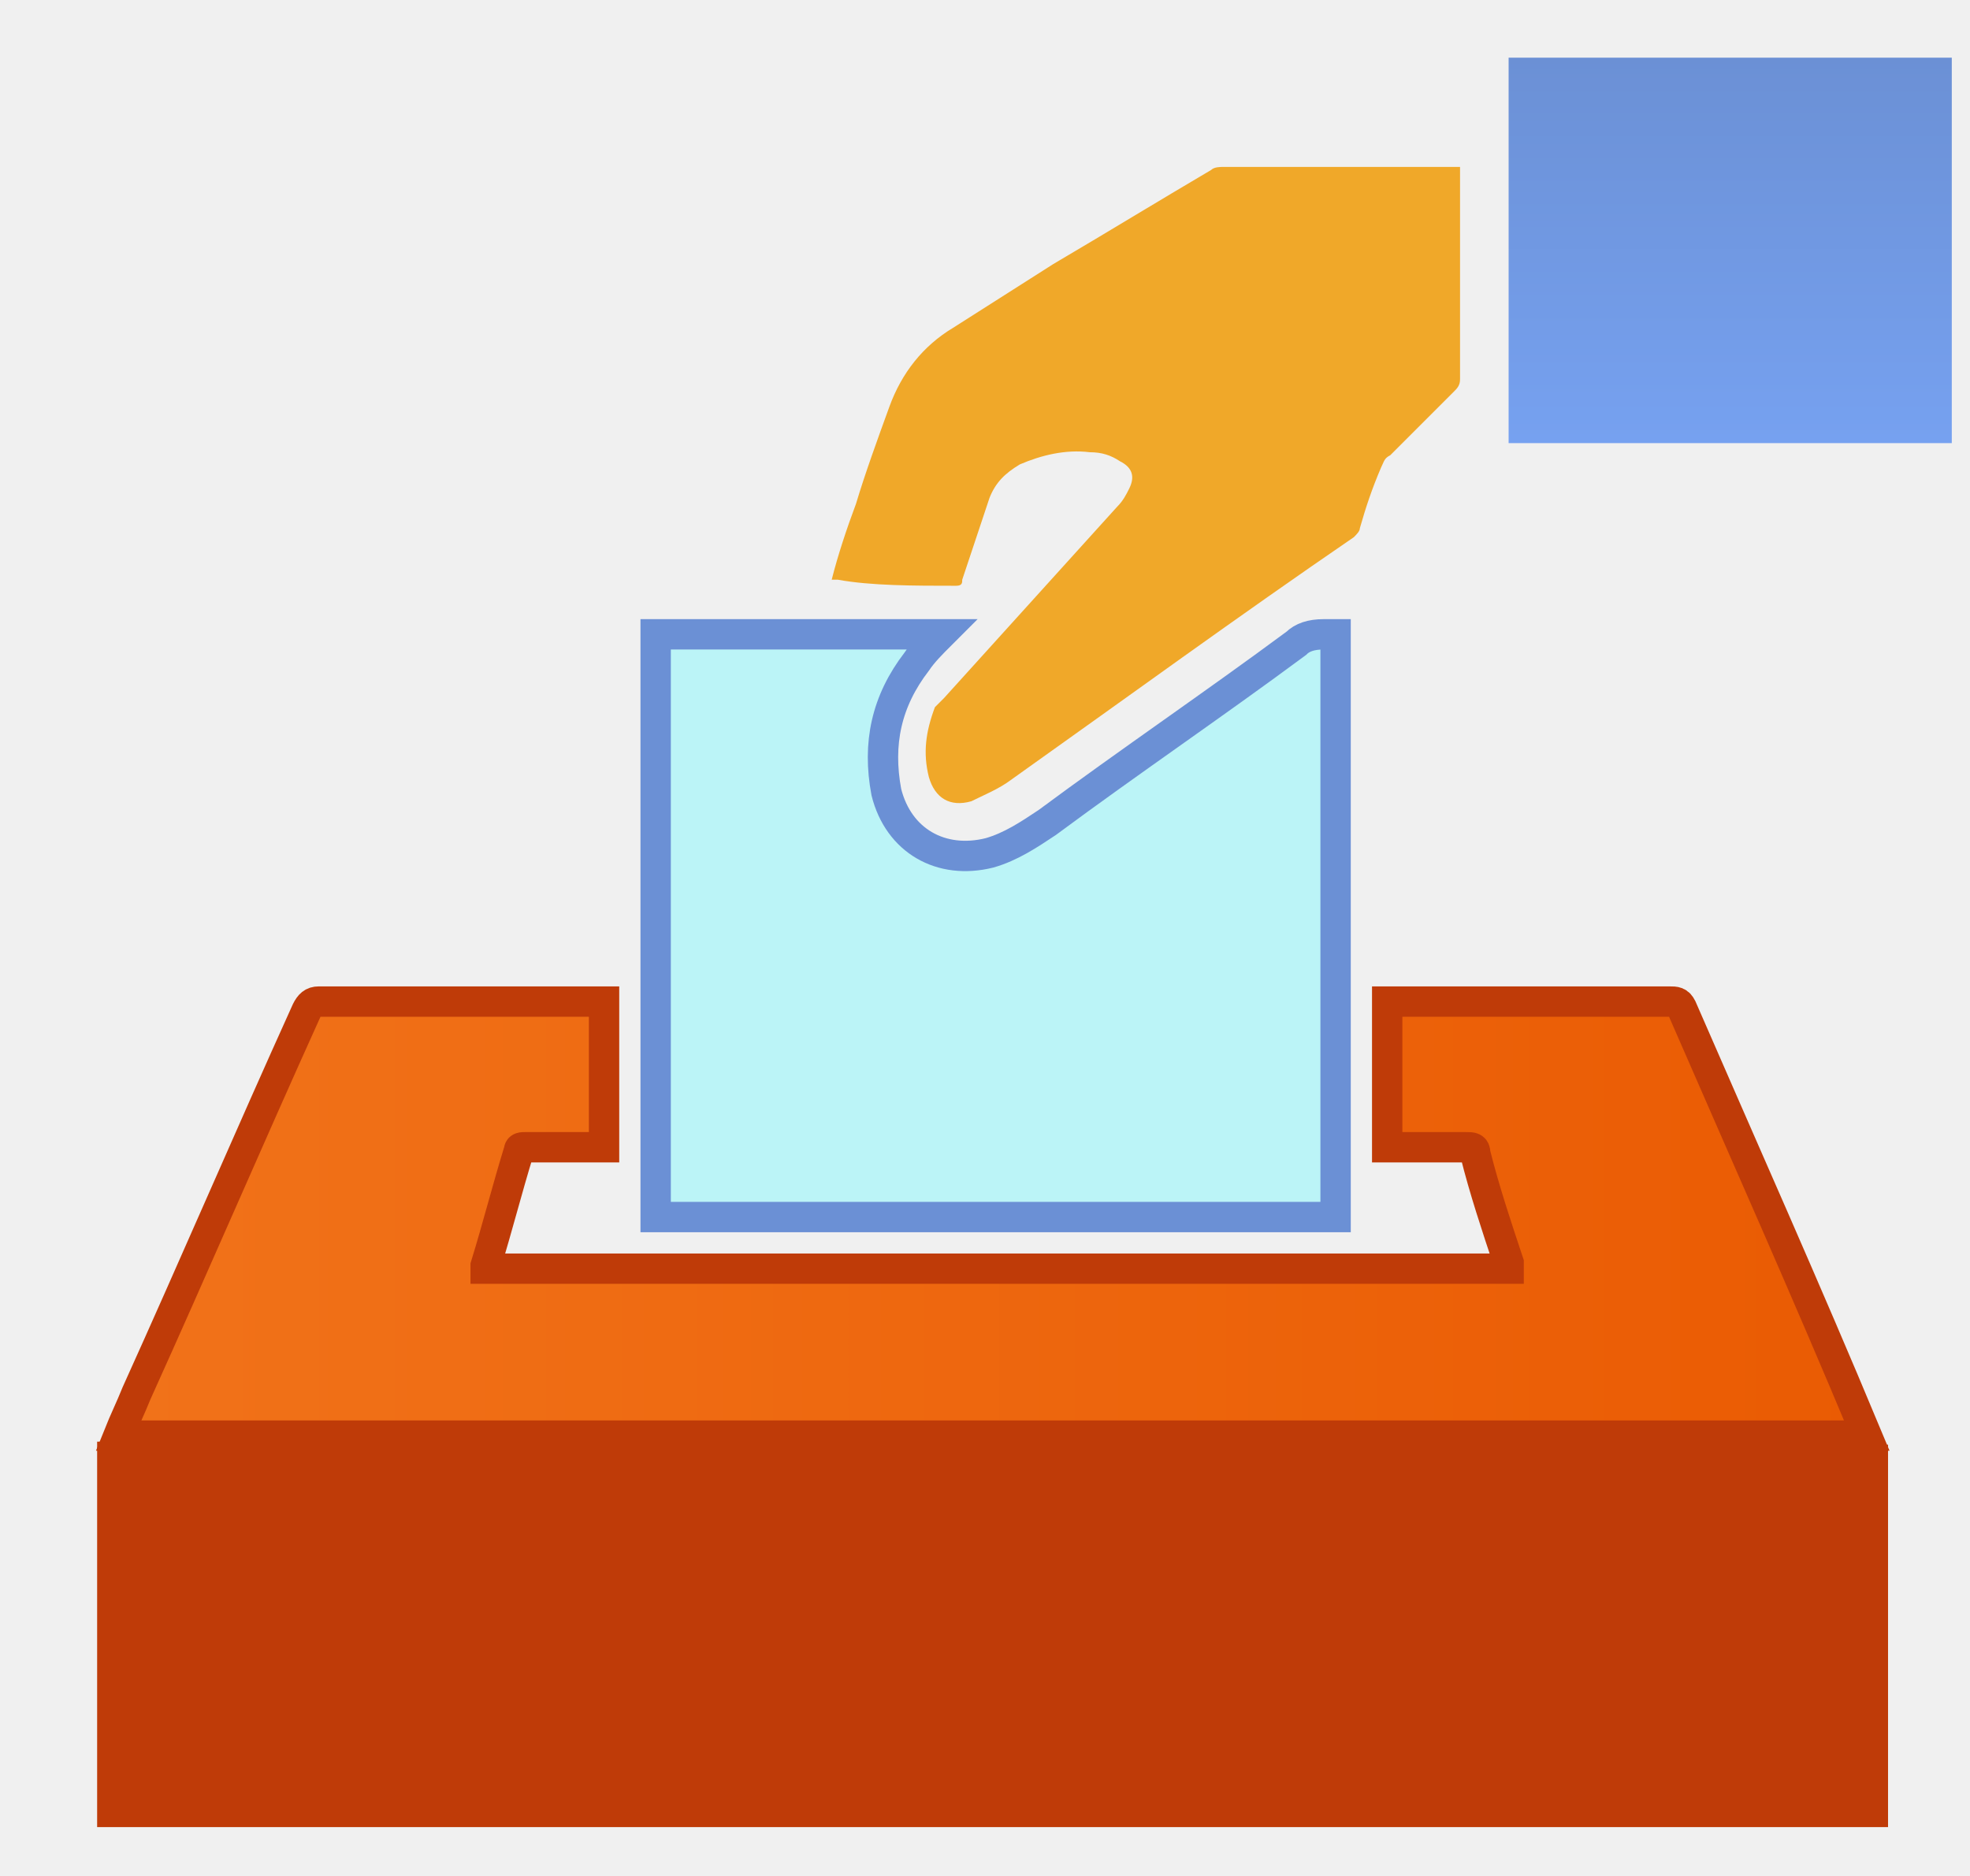
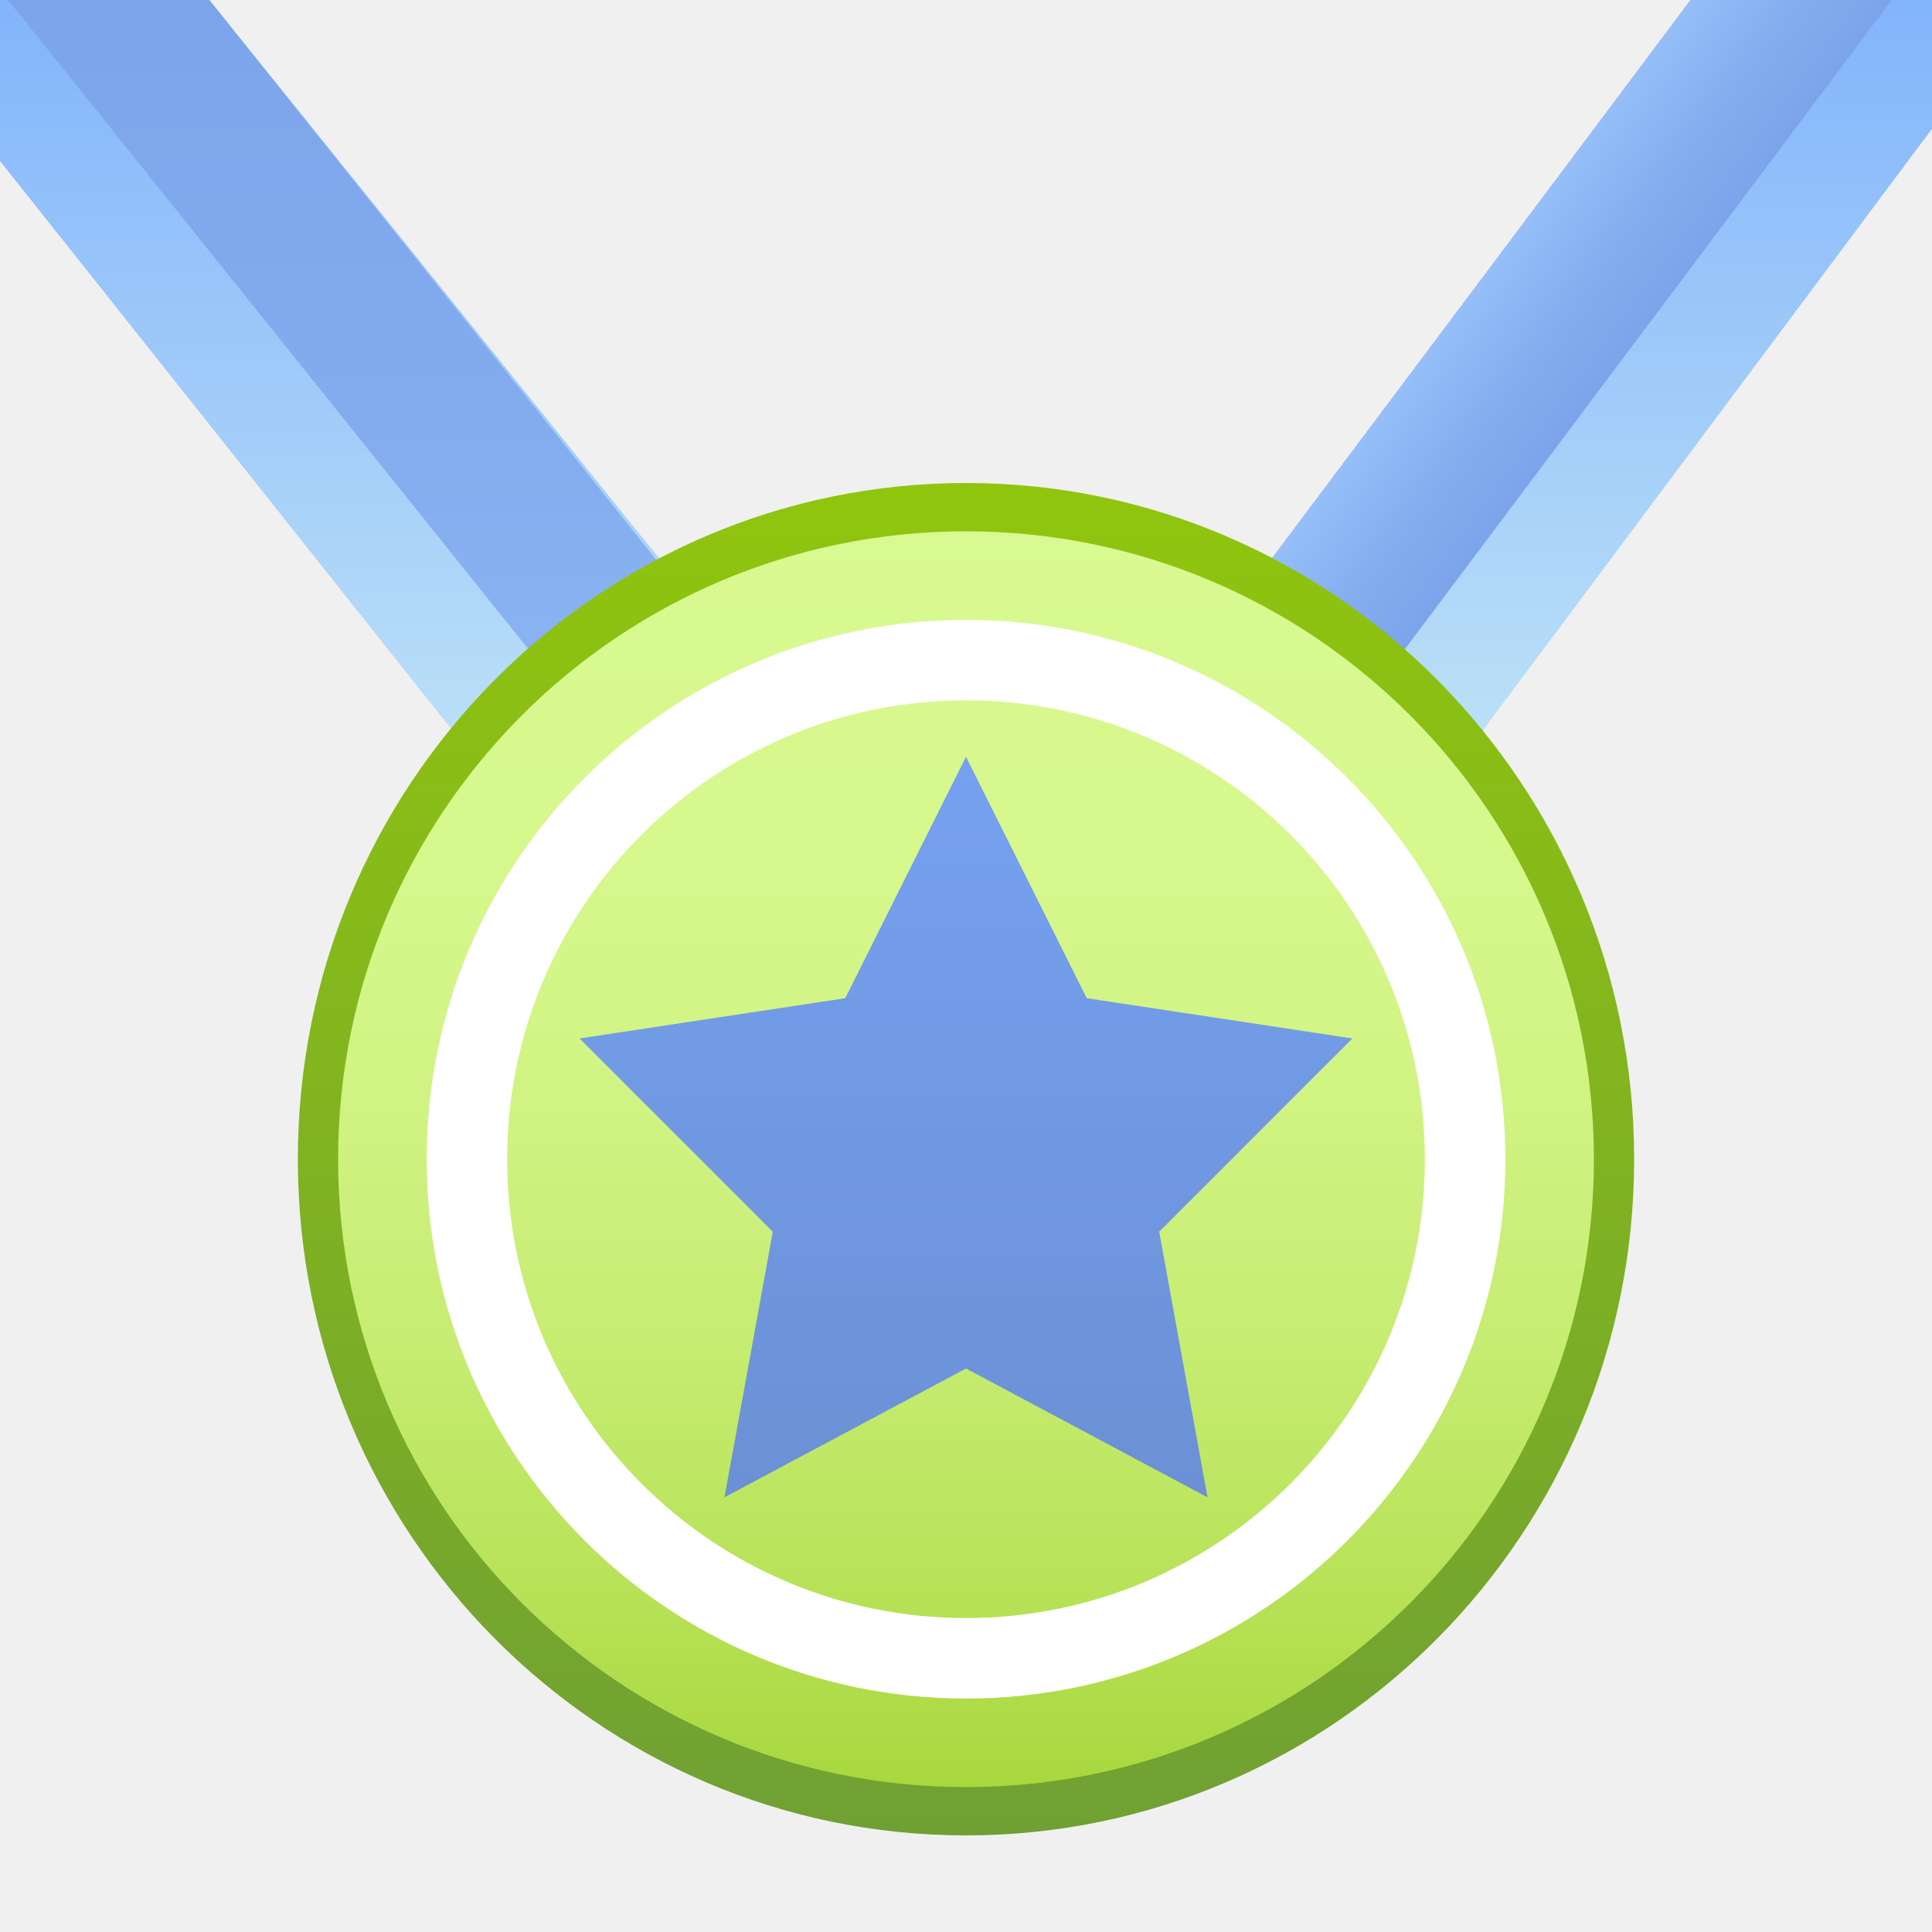
- <svg xmlns="http://www.w3.org/2000/svg" version="1.1" id="Layer_2" x="0px" y="0px" width="64.9px" height="61.8px" viewBox="-352.4 252.4 64.9 61.8" enable-background="new -352.4 252.4 64.9 61.8" xml:space="preserve">
-   <linearGradient id="SVGID_1_" gradientUnits="userSpaceOnUse" x1="-348.432" y1="292.432" x2="-290.836" y2="292.432">
-     <stop offset="5.618842e-03" style="stop-color:#F17219" />
-     <stop offset="1" style="stop-color:#EA5B03" />
+ <svg xmlns="http://www.w3.org/2000/svg" version="1.1" id="Layer_1" x="0px" y="0px" viewBox="0 0 24 24" style="enable-background:new 0 0 24 24;" xml:space="preserve">
+   <style type="text/css">
+ 	.st0{fill:url(#SVGID_1_);}
+ 	.st1{fill:url(#SVGID_2_);}
+ 	.st2{fill:url(#SVGID_3_);}
+ 	.st3{fill:url(#SVGID_4_);}
+ 	.st4{fill:url(#SVGID_5_);}
+ 	.st5{fill:url(#SVGID_6_);}
+ 	.st6{fill:none;stroke:#FFFFFF;stroke-miterlimit:10;}
+ 	.st7{fill:url(#SVGID_7_);}
+ </style>
+   <linearGradient id="SVGID_1_" gradientUnits="userSpaceOnUse" x1="19.853" y1="9.107" x2="19.853" y2="-5.296553e-02">
+     <stop offset="0" style="stop-color:#BBE0F7" />
+     <stop offset="1" style="stop-color:#82B4FB" />
  </linearGradient>
-   <path fill="url(#SVGID_1_)" stroke="#BF3B08" stroke-miterlimit="10" d="M-297,285.6c-0.1-0.2-0.2-0.2-0.4-0.2c-3,0-6.1,0-9.1,0  c-0.1,0-0.2,0-0.2,0v4.8h0.3c0.8,0,1.5,0,2.3,0c0.2,0,0.3,0,0.3,0.2c0.3,1.2,0.7,2.4,1.1,3.6c0,0.1,0,0.1,0,0.2h-33.7  c0,0,0-0.1,0-0.1c0.4-1.3,0.7-2.5,1.1-3.8c0-0.1,0.1-0.1,0.2-0.1c0.6,0,1.2,0,1.9,0h0.7v-4.8h-0.3c-3,0-6,0-9.1,0  c-0.2,0-0.3,0.1-0.4,0.3c-1.9,4.2-3.7,8.4-5.6,12.6c-0.2,0.5-0.4,0.9-0.6,1.4h57.6C-292.9,294.9-295,290.2-297,285.6z" />
-   <path fill="#BF3B08" d="M-349.2,299.9v12.7c0.1,0,0.2,0,0.3,0h58.7c0-0.2,0-0.3,0-0.4c0-4.1,0-8.2,0-12.2L-349.2,299.9L-349.2,299.9  z" />
-   <linearGradient id="SVGID_2_" gradientUnits="userSpaceOnUse" x1="-295.415" y1="266.956" x2="-295.415" y2="254.276">
-     <stop offset="6.350062e-04" style="stop-color:#76A1F0" />
+   <polygon class="st0" points="24,0 21,0 15.7,7.1 18.4,9.1 24,1.6 " />
+   <linearGradient id="SVGID_2_" gradientUnits="userSpaceOnUse" x1="20.365" y1="27.662" x2="20.365" y2="25.655" gradientTransform="matrix(0.5975 -0.8019 -0.8019 -0.5975 26.7989 38.446)">
+     <stop offset="0" style="stop-color:#95BFF8" />
+     <stop offset="0.557" style="stop-color:#84ADEF" />
+     <stop offset="1" style="stop-color:#7CA4EB" />
+   </linearGradient>
+   <path class="st1" d="M13.3,13.6l-1.6-1.2L21,0l2.5,0L13.3,13.6z" />
+   <linearGradient id="SVGID_3_" gradientUnits="userSpaceOnUse" x1="4.215" y1="9.323" x2="4.215" y2="-5.348903e-02">
+     <stop offset="0" style="stop-color:#BBE0F7" />
+     <stop offset="1" style="stop-color:#82B4FB" />
+   </linearGradient>
+   <polygon class="st2" points="2.6,0 0,0 0,2 5.8,9.3 8.4,7.2 " />
+   <linearGradient id="SVGID_4_" gradientUnits="userSpaceOnUse" x1="6.095" y1="13.135" x2="6.095" y2="-4.578047e-02">
+     <stop offset="0" style="stop-color:#95BFF8" />
+     <stop offset="0.557" style="stop-color:#84ADEF" />
+     <stop offset="1" style="stop-color:#7CA4EB" />
+   </linearGradient>
+   <polygon class="st3" points="2.6,0 0.1,0 10.6,13.1 12.1,11.9 " />
+   <linearGradient id="SVGID_5_" gradientUnits="userSpaceOnUse" x1="12" y1="5.963" x2="12" y2="22.837">
+     <stop offset="0" style="stop-color:#90C50E" />
+     <stop offset="1" style="stop-color:#70A034" />
+   </linearGradient>
+   <ellipse class="st4" cx="12" cy="14.4" rx="8.3" ry="8.4" />
+   <linearGradient id="SVGID_6_" gradientUnits="userSpaceOnUse" x1="12" y1="6.569" x2="12" y2="22.231">
+     <stop offset="0" style="stop-color:#D9F991" />
+     <stop offset="0.239" style="stop-color:#D7F88D" />
+     <stop offset="0.45" style="stop-color:#D1F383" />
+     <stop offset="0.651" style="stop-color:#C6EC71" />
+     <stop offset="0.844" style="stop-color:#B7E257" />
+     <stop offset="1" style="stop-color:#A8D73D" />
+   </linearGradient>
+   <circle class="st5" cx="12" cy="14.4" r="7.8" />
+   <circle class="st6" cx="12" cy="14.4" r="6.2" />
+   <linearGradient id="SVGID_7_" gradientUnits="userSpaceOnUse" x1="12" y1="9.442" x2="12" y2="18.573">
+     <stop offset="0" style="stop-color:#76A1F0" />
    <stop offset="1" style="stop-color:#6B90D5" />
  </linearGradient>
-   <path fill="url(#SVGID_2_)" d="M-288.1,254.3h-14.6V267c0,0,0.1,0,0.1,0h14.5c0-0.2,0-0.3,0-0.4  C-288.1,262.4-288.1,258.4-288.1,254.3z" />
-   <path fill="#BBF4F7" stroke="#6B90D5" stroke-miterlimit="10" d="M-308.4,273.3c-0.1,0-0.3,0-0.4,0c-0.4,0-0.7,0.1-0.9,0.3  c-2.7,2-5.5,3.9-8.2,5.9c-0.6,0.4-1.2,0.8-1.9,1c-1.6,0.4-3-0.4-3.4-2c-0.3-1.6,0-3,1-4.3c0.2-0.3,0.5-0.6,0.8-0.9  c-3.2,0-6.3,0-9.4,0c0,6.4,0,12.8,0,19.2c7.5,0,15,0,22.4,0C-308.4,286.1-308.4,279.7-308.4,273.3z" />
-   <path fill="#F0A829" d="M-320.9,271.7c0.2,0,0.2-0.1,0.2-0.2c0.3-0.9,0.6-1.8,0.9-2.7c0.2-0.5,0.5-0.8,1-1.1  c0.7-0.3,1.5-0.5,2.3-0.4c0.4,0,0.7,0.1,1,0.3c0.4,0.2,0.5,0.5,0.3,0.9c-0.1,0.2-0.2,0.4-0.4,0.6c-1.9,2.1-3.8,4.2-5.7,6.3  c-0.1,0.1-0.2,0.2-0.3,0.3c-0.3,0.8-0.4,1.5-0.2,2.3c0.2,0.7,0.7,1,1.4,0.8c0.4-0.2,0.9-0.4,1.3-0.7c3.8-2.7,7.5-5.4,11.3-8  c0.1-0.1,0.2-0.2,0.2-0.3c0.2-0.7,0.4-1.3,0.7-2c0.1-0.2,0.1-0.3,0.3-0.4c0.7-0.7,1.4-1.4,2.1-2.1c0.1-0.1,0.2-0.2,0.2-0.4  c0-2.2,0-4.5,0-6.7c0-0.1,0-0.2,0-0.3c-0.1,0-0.2,0-0.2,0c-2.5,0-5.1,0-7.6,0c-0.1,0-0.3,0-0.4,0.1c-1.7,1-3.5,2.1-5.2,3.1  c-1.1,0.7-2.2,1.4-3.3,2.1c-1,0.6-1.7,1.5-2.1,2.6c-0.4,1.1-0.8,2.2-1.1,3.2c-0.3,0.8-0.6,1.7-0.8,2.5c0.1,0,0.1,0,0.2,0  C-323.7,271.7-322.3,271.7-320.9,271.7z" />
+   <polygon class="st7" points="12,9.4 13.5,12.4 16.8,12.9 14.4,15.3 15,18.6 12,17 9,18.6 9.6,15.3 7.2,12.9 10.5,12.4 " />
</svg>
